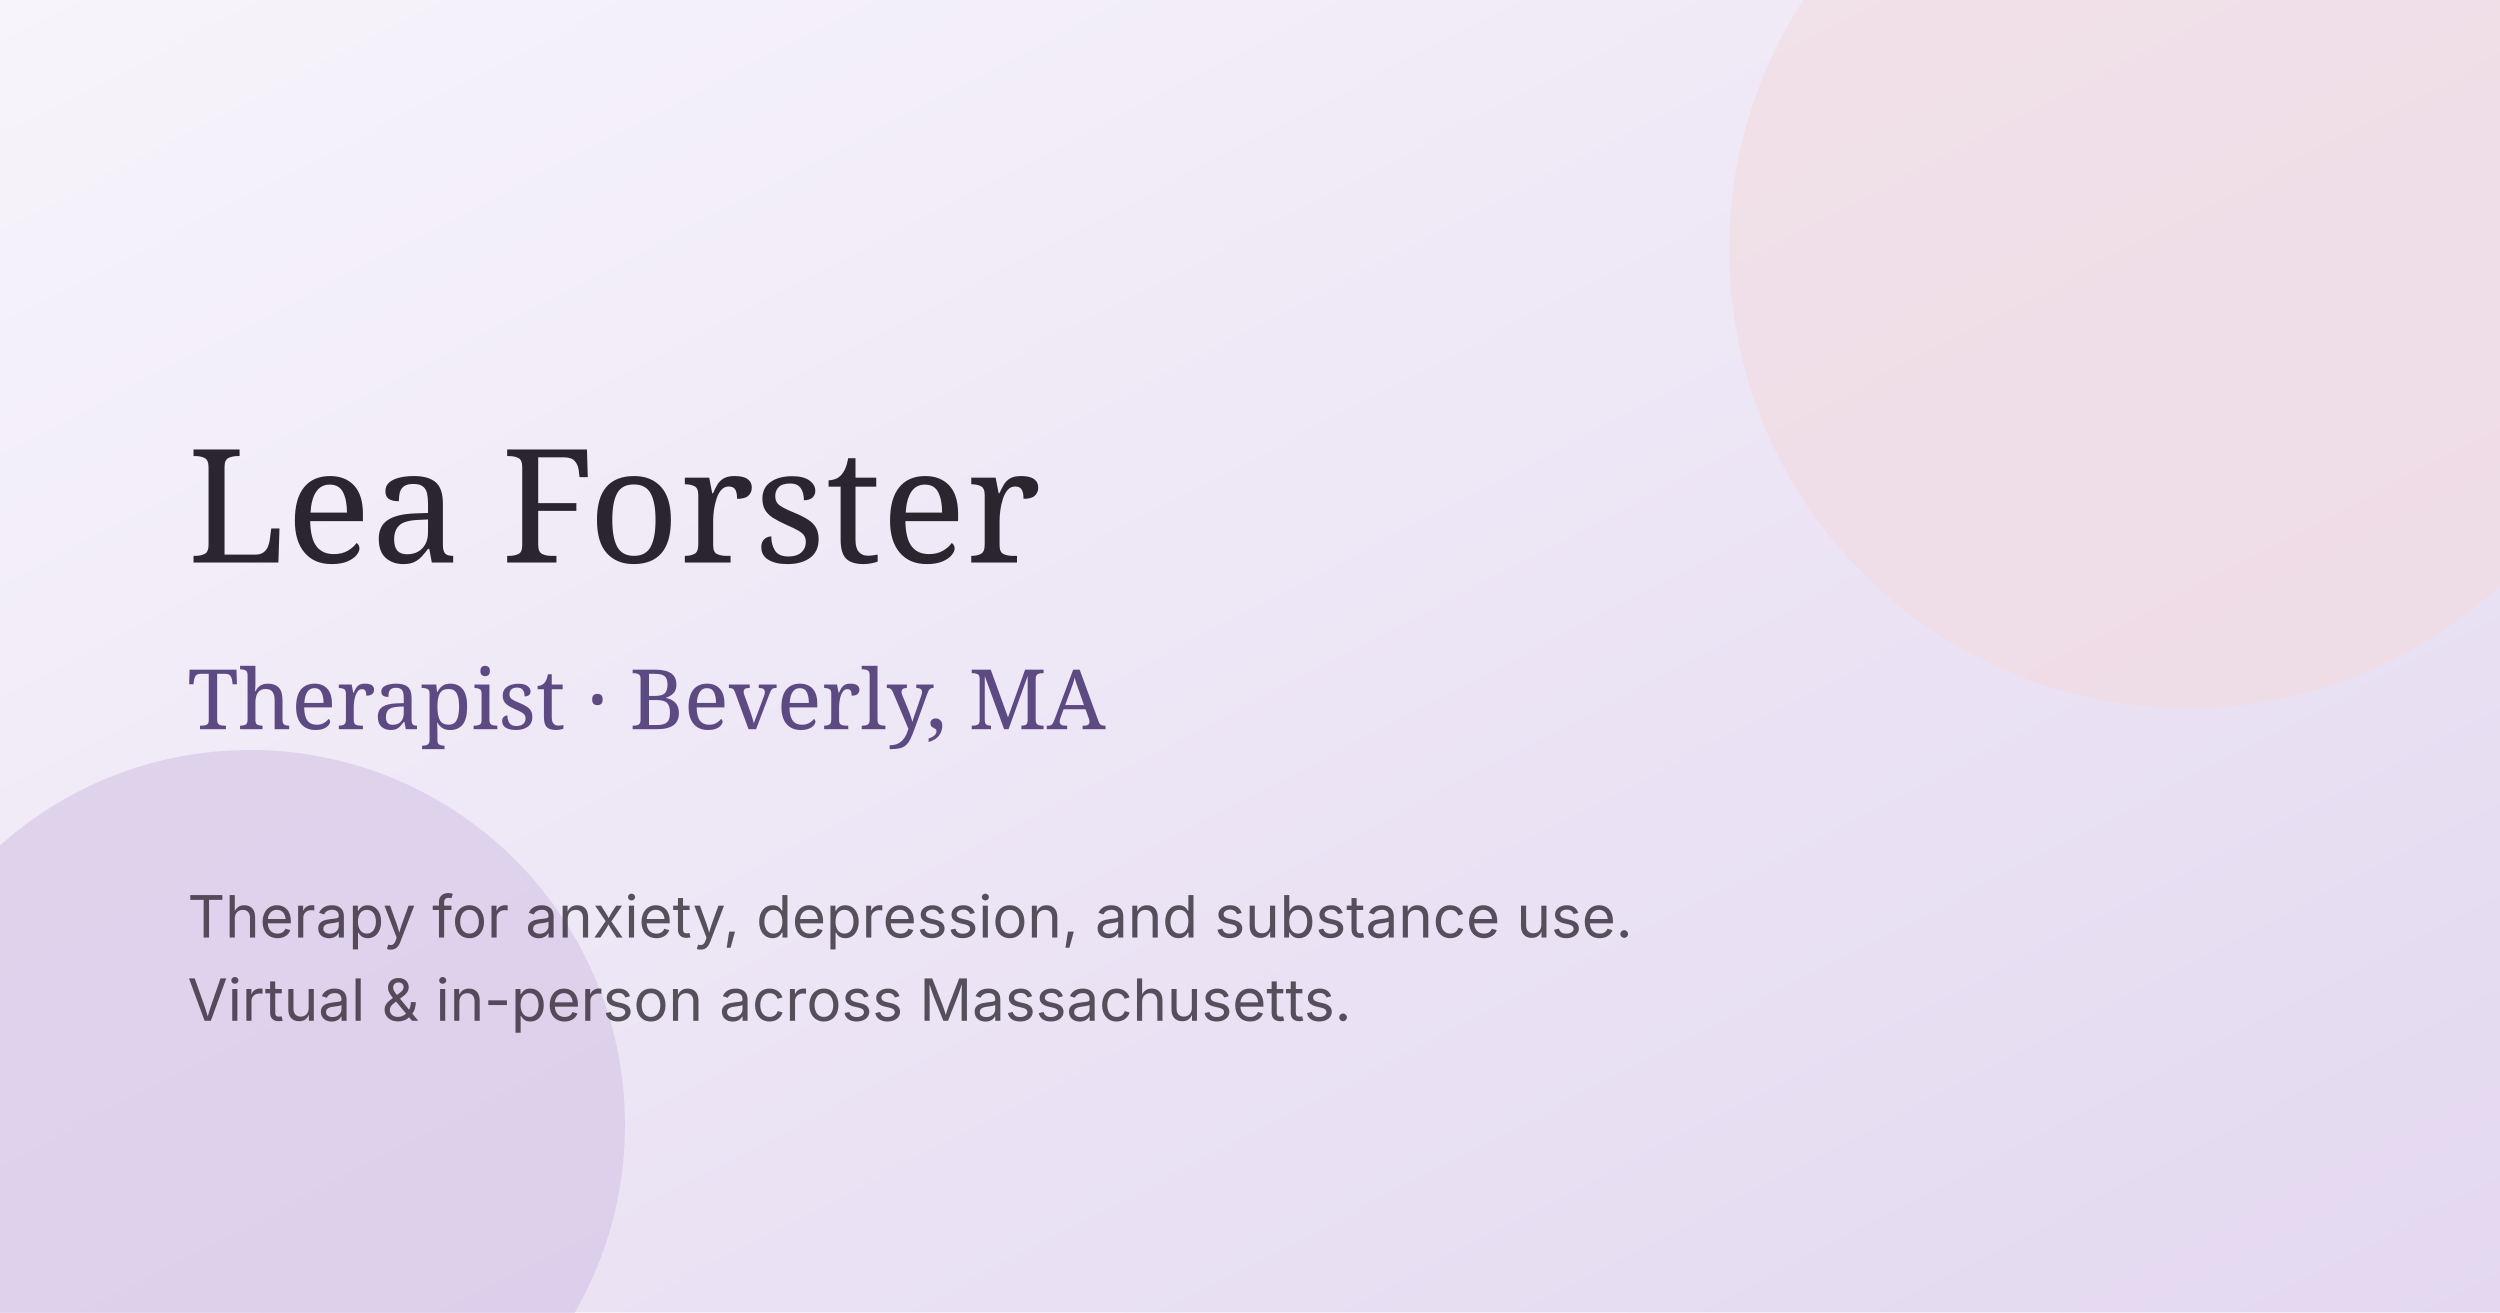
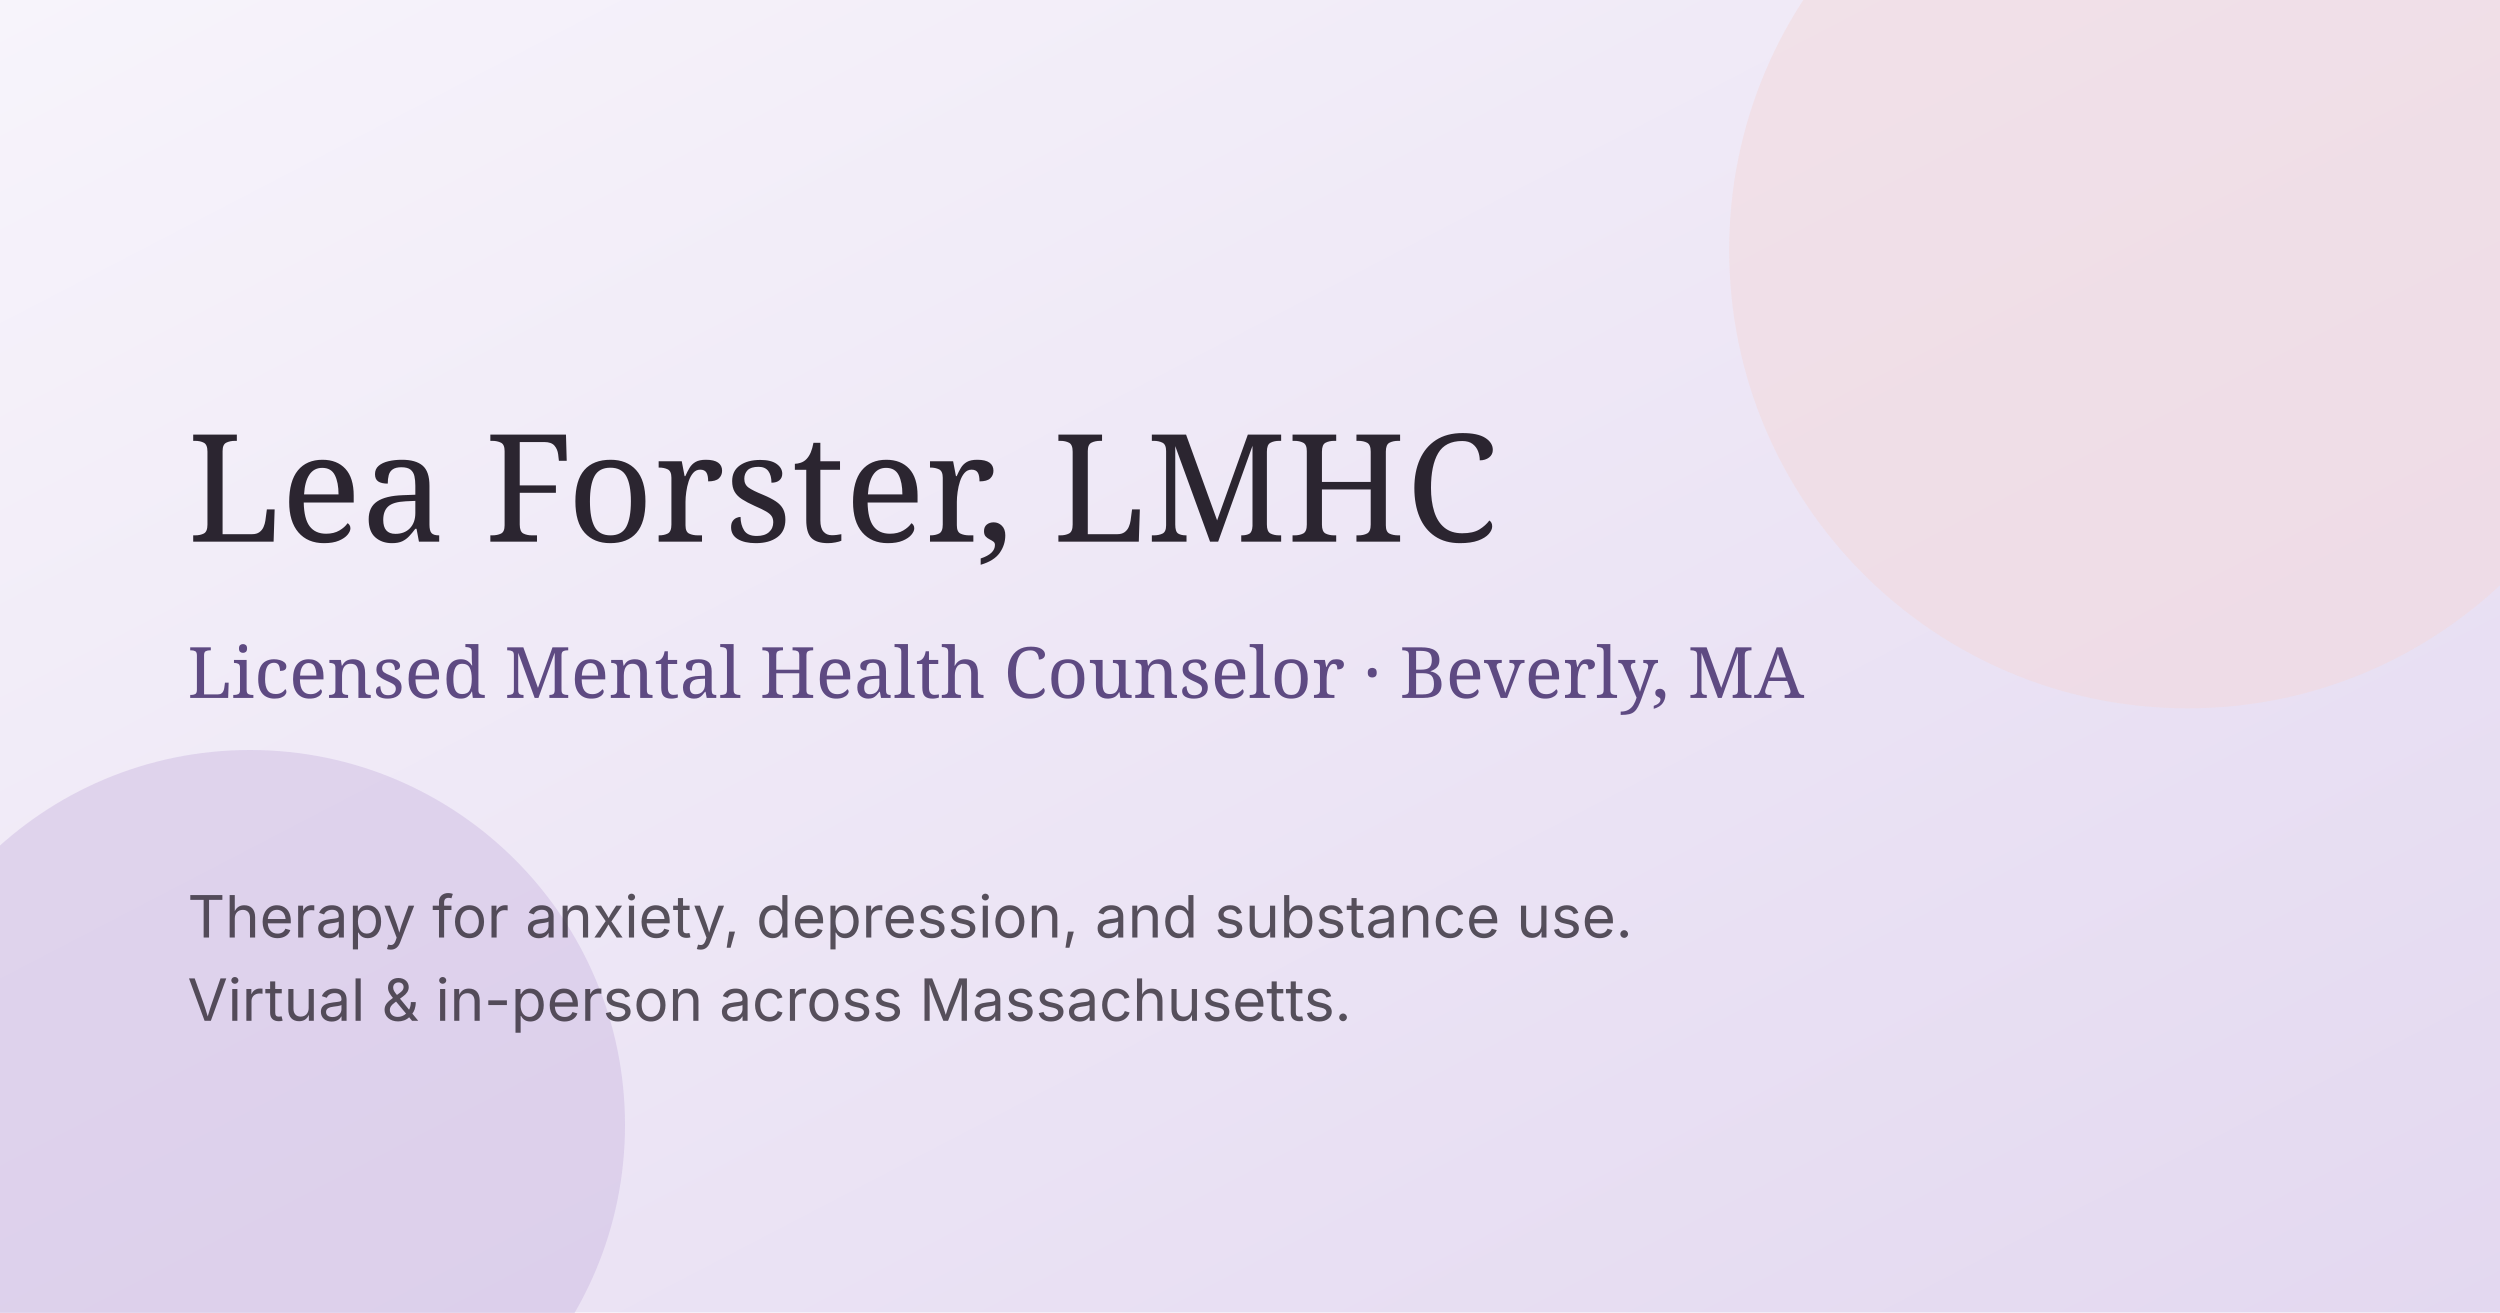
<svg xmlns="http://www.w3.org/2000/svg" viewBox="0 0 1200 630" width="1200" height="630">
  <defs>
    <linearGradient id="bg" x1="0" x2="1" y1="0" y2="1">
      <stop offset="0%" stop-color="#F7F4FB" />
      <stop offset="100%" stop-color="#E3D8F0" />
    </linearGradient>
  </defs>
  <rect width="1200" height="630" fill="url(#bg)" />
  <circle cx="1050" cy="120" r="220" fill="#F2D9DC" opacity="0.55" />
  <circle cx="120" cy="540" r="180" fill="#CDBBE2" opacity="0.5" />
-   <g font-family="Fraunces, Georgia, serif" fill="#2B2530">
-     <text x="90" y="270" font-size="76" font-weight="500">Lea Forster</text>
-     <text x="90" y="350" font-size="40" fill="#5E4A82">Therapist · Beverly, MA</text>
+   <g font-family="Lora, Georgia, serif" fill="#2B2530">
+     <text x="90" y="260" font-size="72" font-weight="500">Lea Forster, LMHC</text>
+     <text x="90" y="335" font-size="34" fill="#5E4A82">Licensed Mental Health Counselor · Beverly, MA</text>
  </g>
  <g font-family="Inter, sans-serif" fill="#2B2530" opacity="0.78">
    <text x="90" y="450" font-size="28">Therapy for anxiety, depression, and substance use.</text>
    <text x="90" y="490" font-size="28">Virtual &amp; in-person across Massachusetts.</text>
  </g>
</svg>
